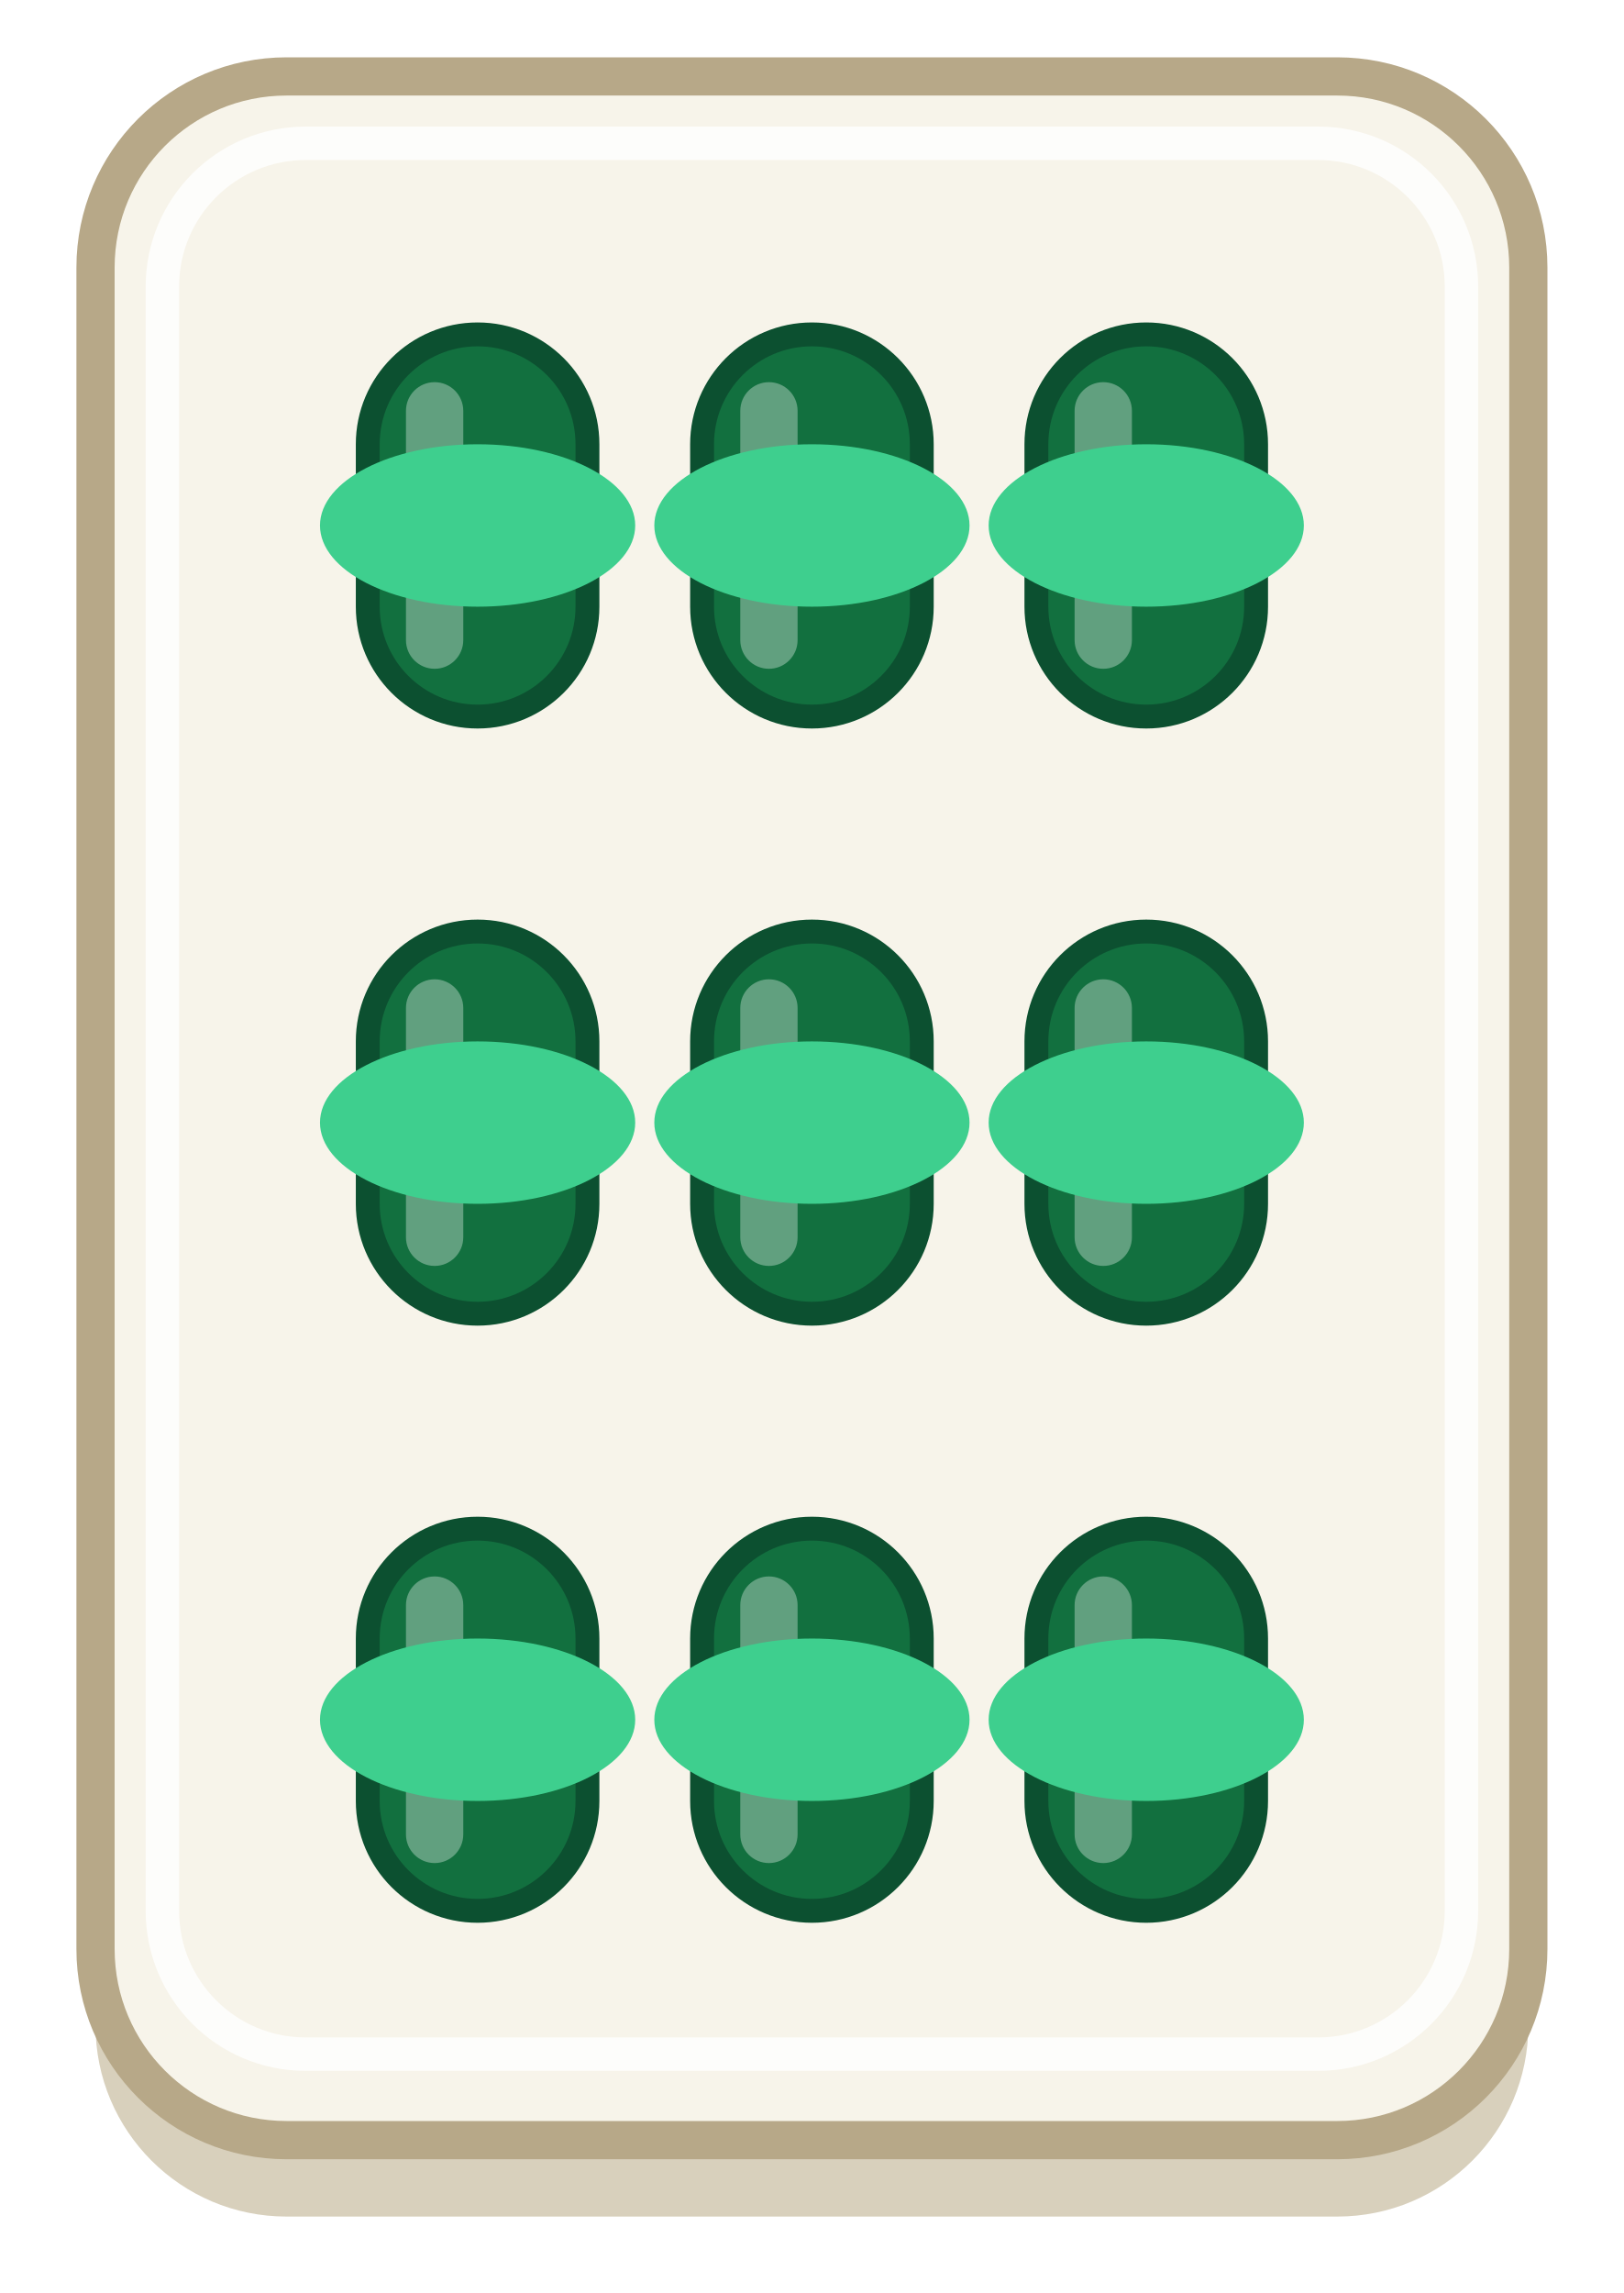
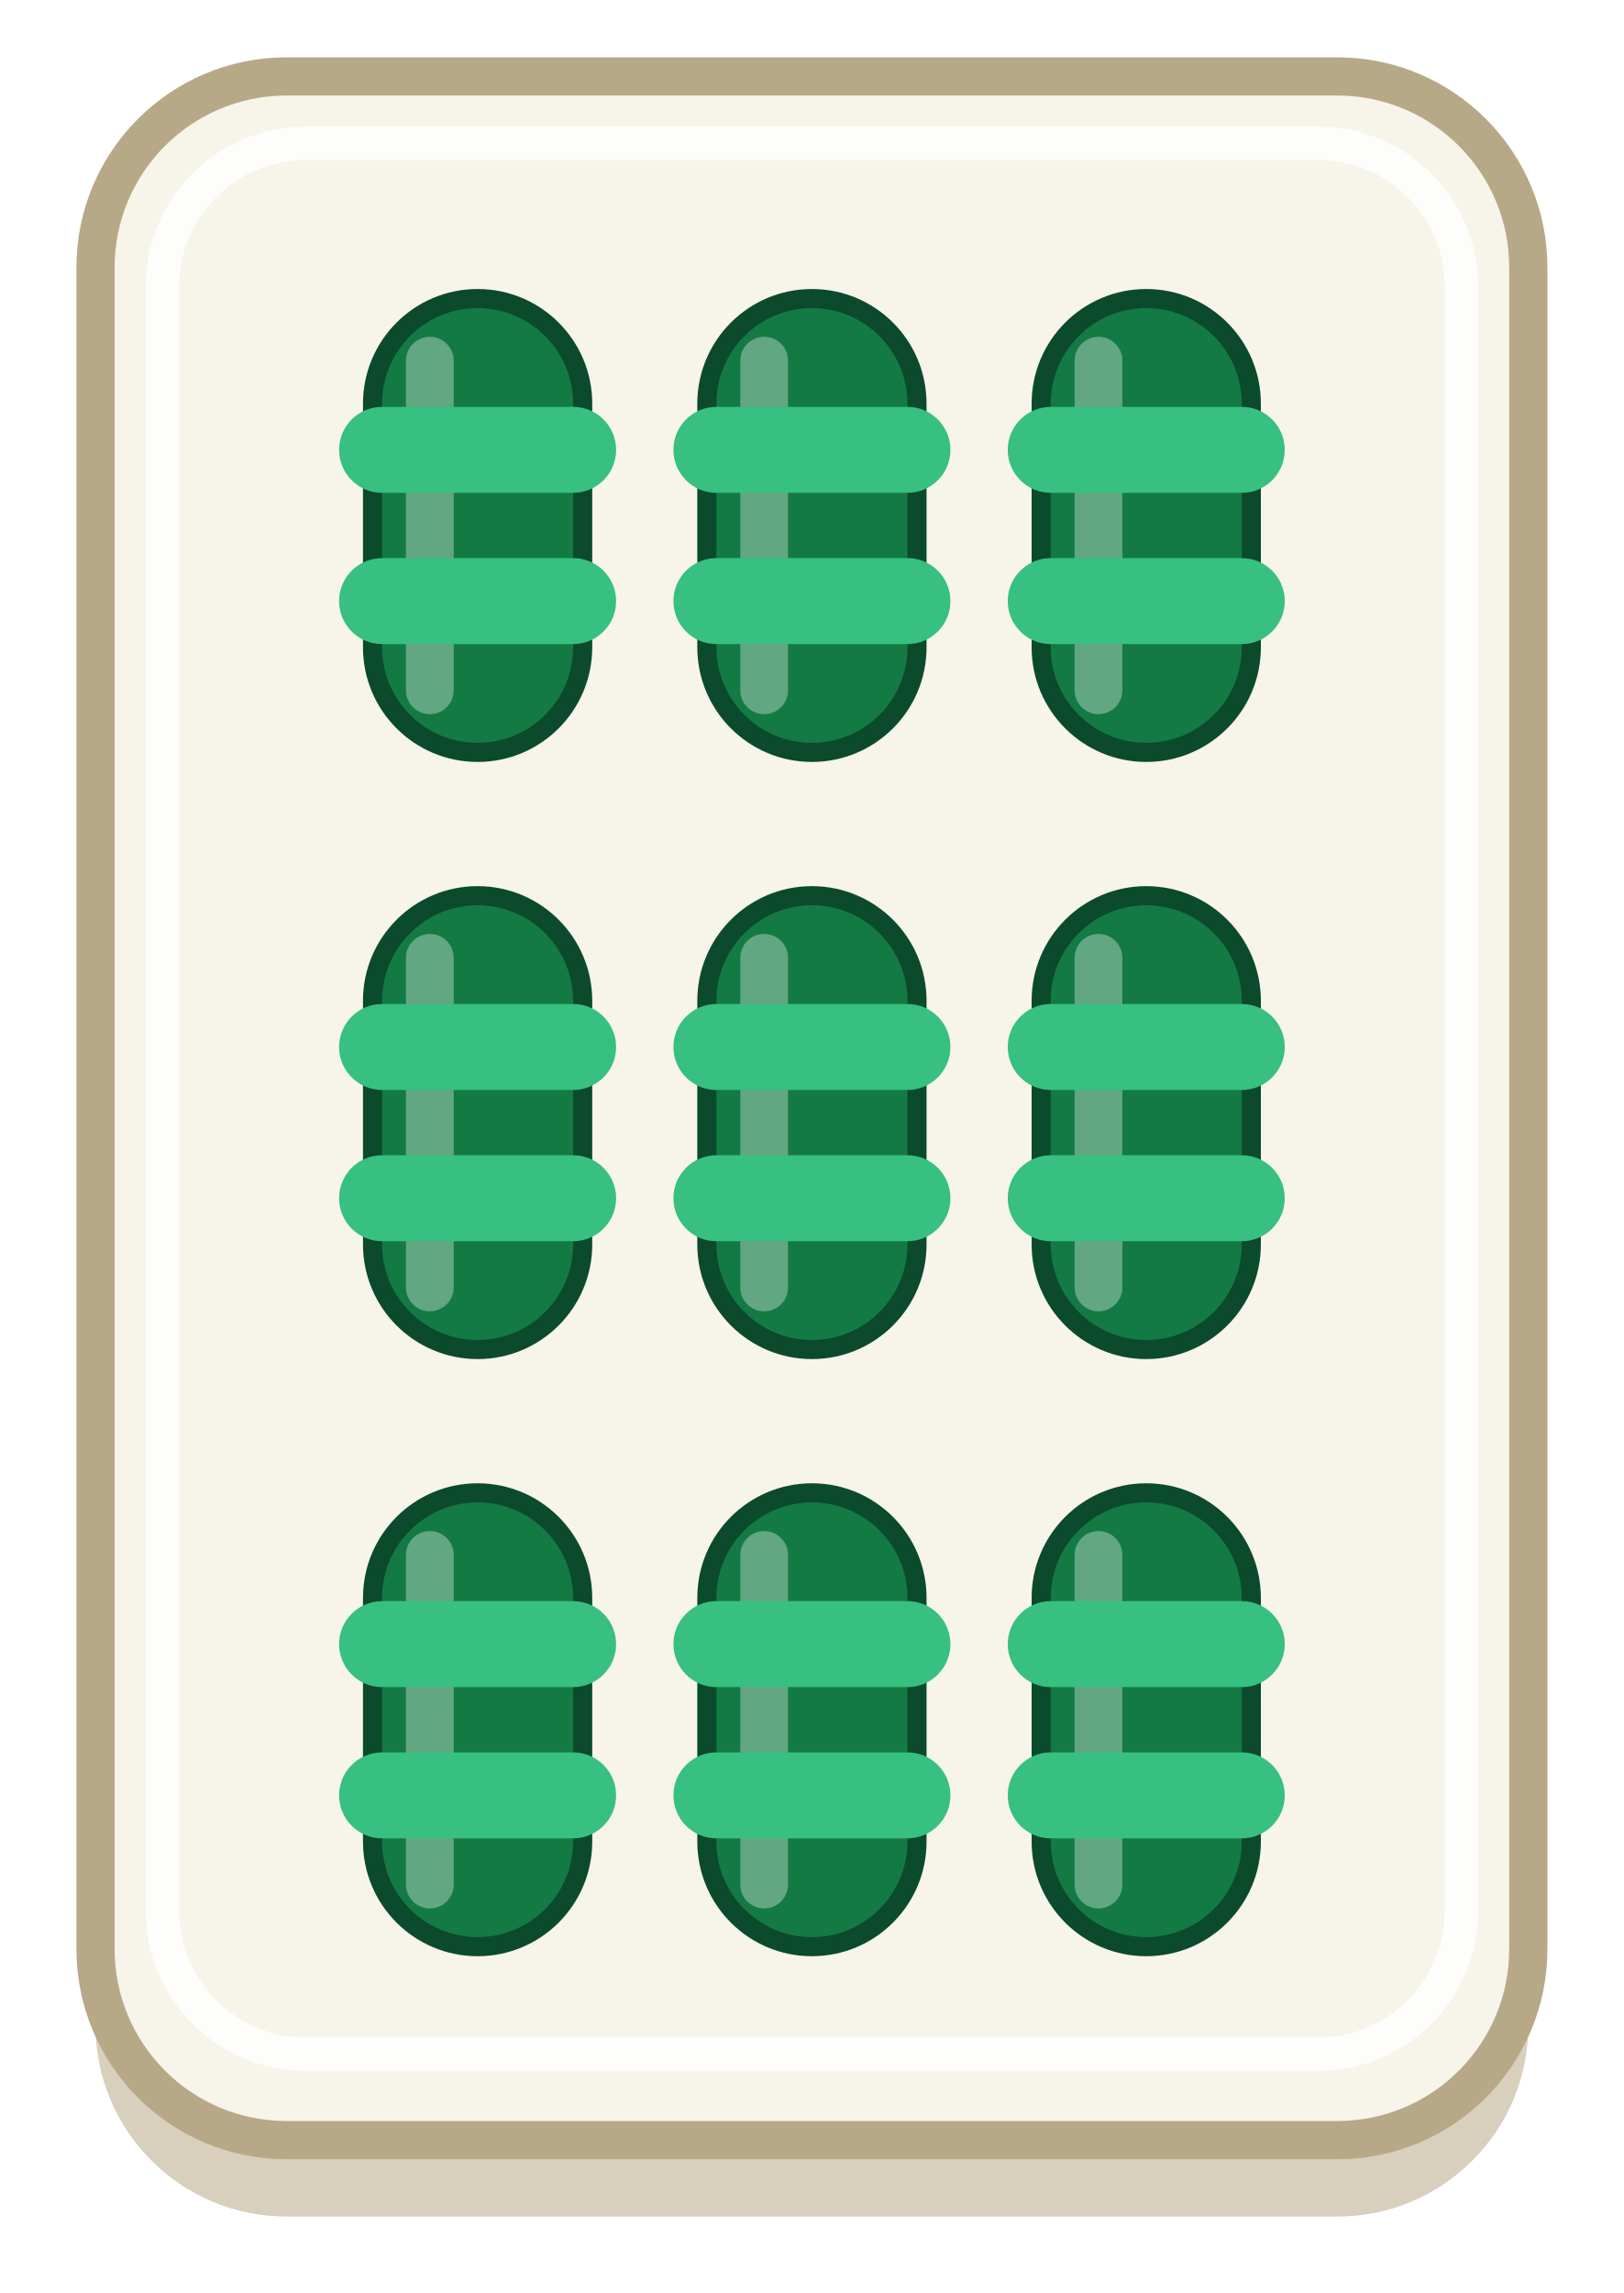
<svg xmlns="http://www.w3.org/2000/svg" viewBox="0 0 34 48">
  <rect x="2.4" y="3" width="29.6" height="43" rx="4" fill="#0000001f" />
  <rect x="2" y="2.4" width="30" height="44" rx="4" fill="#d8d0bc" />
  <rect x="2" y="1.6" width="30" height="43.2" rx="4" fill="#f7f4ea" stroke="#b7a888" stroke-width="0.8" />
  <rect x="3.4" y="3" width="27.2" height="40" rx="3" fill="none" stroke="#ffffffcc" stroke-width="0.7" />
-   <rect x="7.7" y="7" width="4.6" height="8" rx="2.3" fill="#12703f" stroke="#0c5030" stroke-width="0.5" />
-   <rect x="8.5" y="8" width="1.2" height="6" rx="0.6" fill="#ffffff55" />
-   <ellipse cx="10" cy="11" rx="3.3" ry="1.7" fill="#3ecf8e" />
-   <rect x="14.7" y="7" width="4.6" height="8" rx="2.3" fill="#12703f" stroke="#0c5030" stroke-width="0.5" />
-   <rect x="15.5" y="8" width="1.2" height="6" rx="0.6" fill="#ffffff55" />
-   <ellipse cx="17" cy="11" rx="3.3" ry="1.7" fill="#3ecf8e" />
-   <rect x="21.7" y="7" width="4.6" height="8" rx="2.3" fill="#12703f" stroke="#0c5030" stroke-width="0.5" />
-   <rect x="22.5" y="8" width="1.2" height="6" rx="0.6" fill="#ffffff55" />
-   <ellipse cx="24" cy="11" rx="3.3" ry="1.7" fill="#3ecf8e" />
-   <rect x="7.7" y="19.5" width="4.6" height="8" rx="2.3" fill="#12703f" stroke="#0c5030" stroke-width="0.5" />
-   <rect x="8.5" y="20.5" width="1.2" height="6" rx="0.6" fill="#ffffff55" />
-   <ellipse cx="10" cy="23.5" rx="3.3" ry="1.7" fill="#3ecf8e" />
-   <rect x="14.7" y="19.5" width="4.6" height="8" rx="2.3" fill="#12703f" stroke="#0c5030" stroke-width="0.5" />
-   <rect x="15.5" y="20.5" width="1.2" height="6" rx="0.6" fill="#ffffff55" />
-   <ellipse cx="17" cy="23.5" rx="3.3" ry="1.7" fill="#3ecf8e" />
-   <rect x="21.7" y="19.5" width="4.6" height="8" rx="2.3" fill="#12703f" stroke="#0c5030" stroke-width="0.5" />
-   <rect x="22.5" y="20.5" width="1.2" height="6" rx="0.6" fill="#ffffff55" />
-   <ellipse cx="24" cy="23.5" rx="3.3" ry="1.7" fill="#3ecf8e" />
-   <rect x="7.7" y="32" width="4.6" height="8" rx="2.3" fill="#12703f" stroke="#0c5030" stroke-width="0.5" />
-   <rect x="8.5" y="33" width="1.2" height="6" rx="0.6" fill="#ffffff55" />
-   <ellipse cx="10" cy="36" rx="3.3" ry="1.7" fill="#3ecf8e" />
-   <rect x="14.7" y="32" width="4.6" height="8" rx="2.3" fill="#12703f" stroke="#0c5030" stroke-width="0.5" />
-   <rect x="15.5" y="33" width="1.2" height="6" rx="0.6" fill="#ffffff55" />
-   <ellipse cx="17" cy="36" rx="3.3" ry="1.7" fill="#3ecf8e" />
-   <rect x="21.7" y="32" width="4.6" height="8" rx="2.3" fill="#12703f" stroke="#0c5030" stroke-width="0.5" />
-   <rect x="22.5" y="33" width="1.2" height="6" rx="0.6" fill="#ffffff55" />
-   <ellipse cx="24" cy="36" rx="3.3" ry="1.7" fill="#3ecf8e" />
+   <rect x="7.8" y="6.25" width="4.4" height="9.5" rx="2.2" fill="#137a44" stroke="#0b4a2c" stroke-width="0.4" />
+   <rect x="8.5" y="7.05" width="1" height="7.9" rx="0.5" fill="#ffffff55" />
+   <rect x="7.1" y="8.517" width="5.8" height="1.8" rx="0.9" fill="#37c07f" />
+   <rect x="7.1" y="11.683" width="5.8" height="1.8" rx="0.9" fill="#37c07f" />
+   <rect x="14.8" y="6.25" width="4.4" height="9.5" rx="2.2" fill="#137a44" stroke="#0b4a2c" stroke-width="0.4" />
+   <rect x="15.5" y="7.05" width="1" height="7.9" rx="0.5" fill="#ffffff55" />
+   <rect x="14.1" y="8.517" width="5.8" height="1.8" rx="0.9" fill="#37c07f" />
+   <rect x="14.1" y="11.683" width="5.8" height="1.8" rx="0.9" fill="#37c07f" />
+   <rect x="21.8" y="6.25" width="4.4" height="9.5" rx="2.2" fill="#137a44" stroke="#0b4a2c" stroke-width="0.4" />
+   <rect x="22.5" y="7.05" width="1" height="7.9" rx="0.5" fill="#ffffff55" />
+   <rect x="21.1" y="8.517" width="5.8" height="1.8" rx="0.9" fill="#37c07f" />
+   <rect x="21.1" y="11.683" width="5.8" height="1.8" rx="0.9" fill="#37c07f" />
+   <rect x="7.8" y="18.75" width="4.4" height="9.5" rx="2.2" fill="#137a44" stroke="#0b4a2c" stroke-width="0.4" />
+   <rect x="8.5" y="19.55" width="1" height="7.9" rx="0.5" fill="#ffffff55" />
+   <rect x="7.1" y="21.017" width="5.8" height="1.8" rx="0.9" fill="#37c07f" />
+   <rect x="7.1" y="24.183" width="5.8" height="1.8" rx="0.9" fill="#37c07f" />
+   <rect x="14.8" y="18.75" width="4.4" height="9.5" rx="2.2" fill="#137a44" stroke="#0b4a2c" stroke-width="0.4" />
+   <rect x="15.5" y="19.55" width="1" height="7.9" rx="0.5" fill="#ffffff55" />
+   <rect x="14.1" y="21.017" width="5.8" height="1.8" rx="0.9" fill="#37c07f" />
+   <rect x="14.1" y="24.183" width="5.8" height="1.8" rx="0.9" fill="#37c07f" />
+   <rect x="21.8" y="18.75" width="4.4" height="9.5" rx="2.2" fill="#137a44" stroke="#0b4a2c" stroke-width="0.4" />
+   <rect x="22.5" y="19.55" width="1" height="7.9" rx="0.5" fill="#ffffff55" />
+   <rect x="21.1" y="21.017" width="5.8" height="1.8" rx="0.9" fill="#37c07f" />
+   <rect x="21.1" y="24.183" width="5.8" height="1.8" rx="0.9" fill="#37c07f" />
+   <rect x="7.8" y="31.25" width="4.4" height="9.5" rx="2.2" fill="#137a44" stroke="#0b4a2c" stroke-width="0.4" />
+   <rect x="8.5" y="32.05" width="1" height="7.9" rx="0.5" fill="#ffffff55" />
+   <rect x="7.1" y="33.517" width="5.8" height="1.8" rx="0.9" fill="#37c07f" />
+   <rect x="7.1" y="36.683" width="5.8" height="1.8" rx="0.9" fill="#37c07f" />
+   <rect x="14.8" y="31.25" width="4.4" height="9.5" rx="2.2" fill="#137a44" stroke="#0b4a2c" stroke-width="0.4" />
+   <rect x="15.5" y="32.05" width="1" height="7.9" rx="0.5" fill="#ffffff55" />
+   <rect x="14.1" y="33.517" width="5.8" height="1.8" rx="0.9" fill="#37c07f" />
+   <rect x="14.1" y="36.683" width="5.8" height="1.8" rx="0.9" fill="#37c07f" />
+   <rect x="21.8" y="31.25" width="4.4" height="9.5" rx="2.2" fill="#137a44" stroke="#0b4a2c" stroke-width="0.4" />
+   <rect x="22.5" y="32.05" width="1" height="7.9" rx="0.5" fill="#ffffff55" />
+   <rect x="21.1" y="33.517" width="5.8" height="1.8" rx="0.9" fill="#37c07f" />
+   <rect x="21.1" y="36.683" width="5.8" height="1.8" rx="0.9" fill="#37c07f" />
</svg>
